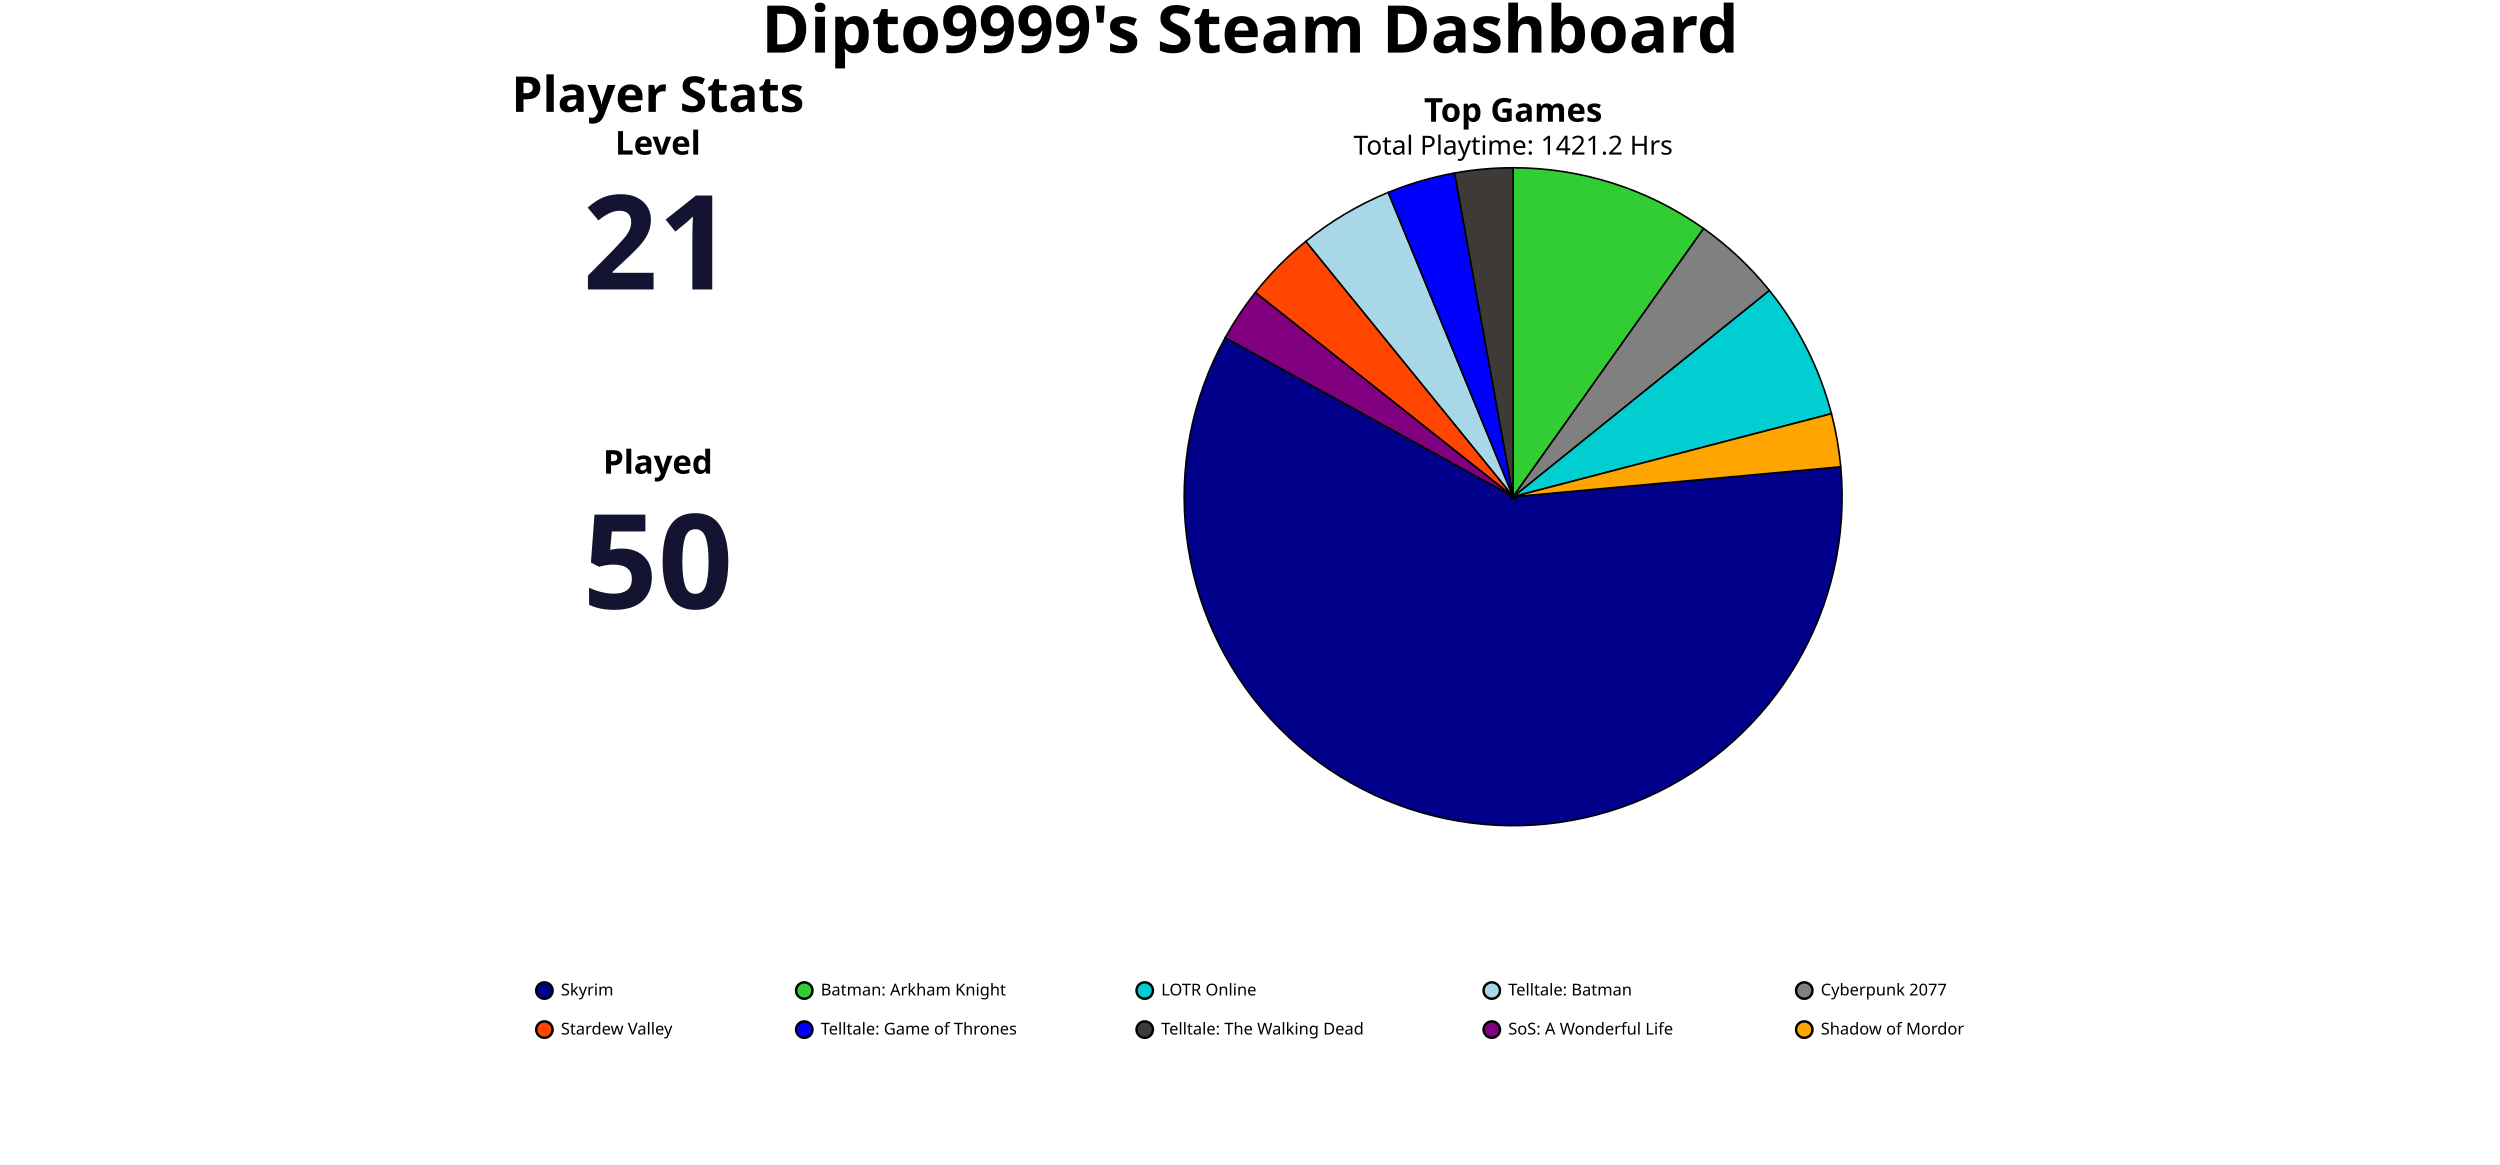
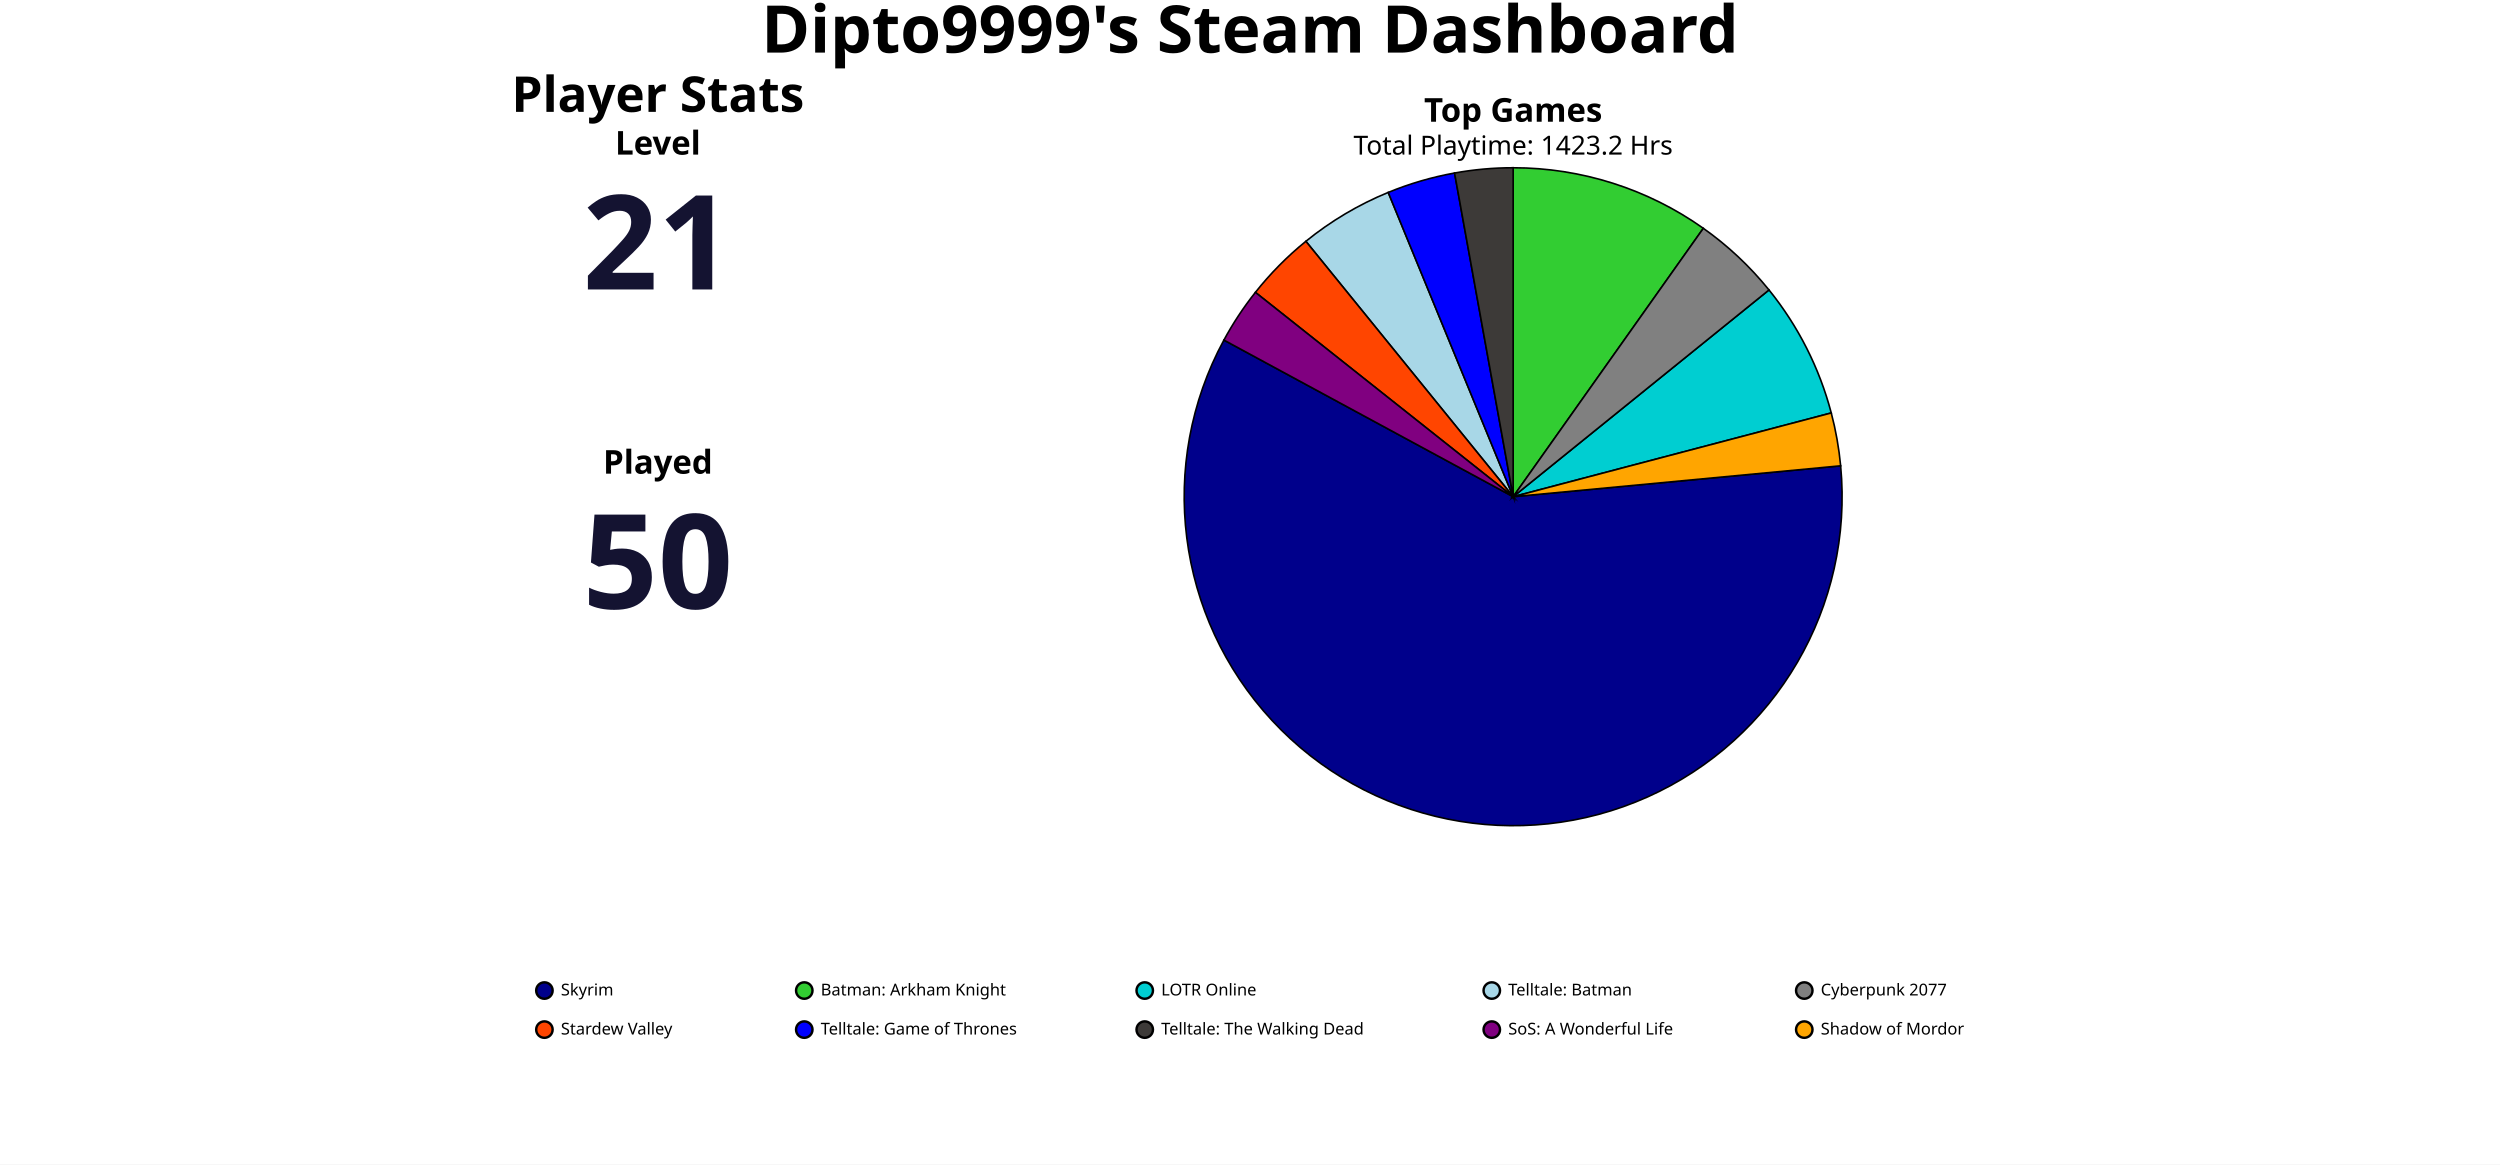
<svg xmlns="http://www.w3.org/2000/svg" version="1.1" class="marks" width="1520" height="708" viewBox="0 0 1520 708">
  <rect width="1520" height="708" fill="white" />
  <g fill="none" stroke-miterlimit="10" transform="translate(250,102)">
    <g class="mark-group role-frame root" role="graphics-object" aria-roledescription="group mark container">
      <g transform="translate(0,0)">
        <path class="background" aria-hidden="true" d="M0,0h0v0h0Z" />
        <g>
          <g class="mark-group role-scope concat_0_group" role="graphics-object" aria-roledescription="group mark container">
            <g transform="translate(0,0)">
              <path class="background" aria-hidden="true" d="M0,0h0v0h0Z" />
              <g>
                <g class="mark-group role-scope concat_0_concat_0_group" role="graphics-object" aria-roledescription="group mark container">
                  <g transform="translate(0,0)">
                    <path class="background" aria-hidden="true" d="M0,0h300v150h-300Z" stroke="#ddd" stroke-opacity="0" stroke-width="1.5" />
                    <g>
                      <g class="mark-text role-mark concat_0_concat_0_marks" role="graphics-object" aria-roledescription="text mark container">
                        <text aria-label="Metric: Level; Value: 21" role="graphics-symbol" aria-roledescription="text mark" text-anchor="middle" transform="translate(150,74)" font-family="sans-serif" font-size="80px" font-weight="bold" fill="#141331">21</text>
                      </g>
                      <g class="mark-group role-title">
                        <g transform="translate(150,-24)">
                          <path class="background" aria-hidden="true" d="M0,0h0v0h0Z" pointer-events="none" />
                          <g>
                            <g class="mark-text role-title-text" role="graphics-symbol" aria-roledescription="title" aria-label="Title text 'Level'" pointer-events="none">
                              <text text-anchor="middle" transform="translate(0,16)" font-family="sans-serif" font-size="20px" font-weight="bold" fill="#000" opacity="1">Level</text>
                            </g>
                          </g>
                          <path class="foreground" aria-hidden="true" d="" pointer-events="none" display="none" />
                        </g>
                      </g>
                    </g>
                    <path class="foreground" aria-hidden="true" d="" display="none" />
                  </g>
                </g>
                <g class="mark-group role-scope concat_0_concat_1_group" role="graphics-object" aria-roledescription="group mark container">
                  <g transform="translate(0,194)">
                    <path class="background" aria-hidden="true" d="M0,0h300v150h-300Z" stroke="#ddd" stroke-opacity="0" stroke-width="1.5" />
                    <g>
                      <g class="mark-text role-mark concat_0_concat_1_marks" role="graphics-object" aria-roledescription="text mark container">
                        <text aria-label="Metric: Played; Value: 50" role="graphics-symbol" aria-roledescription="text mark" text-anchor="middle" transform="translate(150,74)" font-family="sans-serif" font-size="80px" font-weight="bold" fill="#141331">50</text>
                      </g>
                      <g class="mark-group role-title">
                        <g transform="translate(150,-24)">
                          <path class="background" aria-hidden="true" d="M0,0h0v0h0Z" pointer-events="none" />
                          <g>
                            <g class="mark-text role-title-text" role="graphics-symbol" aria-roledescription="title" aria-label="Title text 'Played'" pointer-events="none">
                              <text text-anchor="middle" transform="translate(0,16)" font-family="sans-serif" font-size="20px" font-weight="bold" fill="#000" opacity="1">Played</text>
                            </g>
                          </g>
                          <path class="foreground" aria-hidden="true" d="" pointer-events="none" display="none" />
                        </g>
                      </g>
                    </g>
                    <path class="foreground" aria-hidden="true" d="" display="none" />
                  </g>
                </g>
                <g class="mark-group role-title">
                  <g transform="translate(150,-58)">
                    <path class="background" aria-hidden="true" d="M0,0h0v0h0Z" pointer-events="none" />
                    <g>
                      <g class="mark-text role-title-text" role="graphics-symbol" aria-roledescription="title" aria-label="Title text 'Player Stats'" pointer-events="none">
                        <text text-anchor="middle" transform="translate(0,24)" font-family="sans-serif" font-size="30px" font-weight="bold" fill="#000" opacity="1">Player Stats</text>
                      </g>
                    </g>
                    <path class="foreground" aria-hidden="true" d="" pointer-events="none" display="none" />
                  </g>
                </g>
              </g>
              <path class="foreground" aria-hidden="true" d="" display="none" />
            </g>
          </g>
          <g class="mark-group role-scope concat_1_group" role="graphics-object" aria-roledescription="group mark container">
            <g transform="translate(320,0)">
              <path class="background" aria-hidden="true" d="M0,0h700v400h-700Z" />
              <g>
                <g class="mark-arc role-mark concat_1_marks" role="graphics-object" aria-roledescription="arc mark container">
-                   <path aria-label="playtime_percentage: 59.48; name: Skyrim; Game: Skyrim; Time (Hrs): 845.3; Playtime (%): 59.48" role="graphics-symbol" aria-roledescription="arc mark" transform="translate(350,200)" d="M-175.079,-96.681A200,200,0,1,0,199.171,-18.196L0,0Z" fill="#00008B" stroke="black" stroke-width="1" />
-                   <path aria-label="playtime_percentage: 9.83; name: Batman: Arkham Knight; Game: Batman: Arkham Knight; Time (Hrs): 139.7; Playtime (%): 9.83" role="graphics-symbol" aria-roledescription="arc mark" transform="translate(350,200)" d="M115.822,-163.05A200,200,0,0,0,0,-200L0,0Z" fill="#32CD32" stroke="black" stroke-width="1" />
-                   <path aria-label="playtime_percentage: 6.73; name: LOTR Online; Game: LOTR Online; Time (Hrs): 95.7; Playtime (%): 6.73" role="graphics-symbol" aria-roledescription="arc mark" transform="translate(350,200)" d="M193.528,-50.468A200,200,0,0,0,155.771,-125.44L0,0Z" fill="#00CED1" stroke="black" stroke-width="1" />
-                   <path aria-label="playtime_percentage: 4.66; name: Telltale: Batman; Game: Telltale: Batman; Time (Hrs): 66.2; Playtime (%): 4.66" role="graphics-symbol" aria-roledescription="arc mark" transform="translate(350,200)" d="M-75.956,-185.015A200,200,0,0,0,-126.124,-155.218L0,0Z" fill="#A8D7E7" stroke="black" stroke-width="1" />
-                   <path aria-label="playtime_percentage: 4.38; name: Cyberpunk 2077; Game: Cyberpunk 2077; Time (Hrs): 62.2; Playtime (%): 4.38" role="graphics-symbol" aria-roledescription="arc mark" transform="translate(350,200)" d="M155.771,-125.44A200,200,0,0,0,115.822,-163.05L0,0Z" fill="#808080" stroke="black" stroke-width="1" />
-                   <path aria-label="playtime_percentage: 3.48; name: Stardew Valley; Game: Stardew Valley; Time (Hrs): 49.5; Playtime (%): 3.48" role="graphics-symbol" aria-roledescription="arc mark" transform="translate(350,200)" d="M-126.124,-155.218A200,200,0,0,0,-156.791,-124.164L0,0Z" fill="#FF4500" stroke="black" stroke-width="1" />
-                   <path aria-label="playtime_percentage: 3.35; name: Telltale: Game of Thrones; Game: Telltale: Game of Thrones; Time (Hrs): 47.7; Playtime (%): 3.35" role="graphics-symbol" aria-roledescription="arc mark" transform="translate(350,200)" d="M-35.623,-196.802A200,200,0,0,0,-75.956,-185.015L0,0Z" fill="#0000FF" stroke="black" stroke-width="1" />
-                   <path aria-label="playtime_percentage: 2.85; name: Telltale: The Walking Dead; Game: Telltale: The Walking Dead; Time (Hrs): 40.5; Playtime (%): 2.85" role="graphics-symbol" aria-roledescription="arc mark" transform="translate(350,200)" d="M0,-200A200,200,0,0,0,-35.623,-196.802L0,0Z" fill="#3D3A38" stroke="black" stroke-width="1" />
-                   <path aria-label="playtime_percentage: 2.63; name: SoS: A Wonderful Life; Game: SoS: A Wonderful Life; Time (Hrs): 37.4; Playtime (%): 2.63" role="graphics-symbol" aria-roledescription="arc mark" transform="translate(350,200)" d="M-156.791,-124.164A200,200,0,0,0,-175.079,-96.681L0,0Z" fill="#800080" stroke="black" stroke-width="1" />
-                   <path aria-label="playtime_percentage: 2.61; name: Shadow of Mordor; Game: Shadow of Mordor; Time (Hrs): 37.0; Playtime (%): 2.61" role="graphics-symbol" aria-roledescription="arc mark" transform="translate(350,200)" d="M199.171,-18.196A200,200,0,0,0,193.528,-50.468L0,0Z" fill="#FFA500" stroke="black" stroke-width="1" />
+                   <path aria-label="playtime_percentage: 59.39; name: Skyrim; Game: Skyrim; Time (Hrs): 845.3; Playtime (%): 59.39" role="graphics-symbol" aria-roledescription="arc mark" transform="translate(350,200)" d="M-175.873,-95.229A200,200,0,1,0,199.115,-18.792L0,0Z" fill="#00008B" stroke="black" stroke-width="1" />
+                   <path aria-label="playtime_percentage: 9.81; name: Batman: Arkham Knight; Game: Batman: Arkham Knight; Time (Hrs): 139.7; Playtime (%): 9.81" role="graphics-symbol" aria-roledescription="arc mark" transform="translate(350,200)" d="M115.627,-163.188A200,200,0,0,0,0,-200L0,0Z" fill="#32CD32" stroke="black" stroke-width="1" />
+                   <path aria-label="playtime_percentage: 6.72; name: LOTR Online; Game: LOTR Online; Time (Hrs): 95.7; Playtime (%): 6.72" role="graphics-symbol" aria-roledescription="arc mark" transform="translate(350,200)" d="M193.407,-50.929A200,200,0,0,0,155.546,-125.72L0,0Z" fill="#00CED1" stroke="black" stroke-width="1" />
+                   <path aria-label="playtime_percentage: 4.65; name: Telltale: Batman; Game: Telltale: Batman; Time (Hrs): 66.2; Playtime (%): 4.65" role="graphics-symbol" aria-roledescription="arc mark" transform="translate(350,200)" d="M-75.963,-185.012A200,200,0,0,0,-126.037,-155.289L0,0Z" fill="#A8D7E7" stroke="black" stroke-width="1" />
+                   <path aria-label="playtime_percentage: 4.37; name: Cyberpunk 2077; Game: Cyberpunk 2077; Time (Hrs): 62.2; Playtime (%): 4.37" role="graphics-symbol" aria-roledescription="arc mark" transform="translate(350,200)" d="M155.546,-125.72A200,200,0,0,0,115.627,-163.188L0,0Z" fill="#808080" stroke="black" stroke-width="1" />
+                   <path aria-label="playtime_percentage: 3.48; name: Stardew Valley; Game: Stardew Valley; Time (Hrs): 49.5; Playtime (%): 3.48" role="graphics-symbol" aria-roledescription="arc mark" transform="translate(350,200)" d="M-126.037,-155.289A200,200,0,0,0,-156.724,-124.248L0,0Z" fill="#FF4500" stroke="black" stroke-width="1" />
+                   <path aria-label="playtime_percentage: 3.35; name: Telltale: Game of Thrones; Game: Telltale: Game of Thrones; Time (Hrs): 47.7; Playtime (%): 3.35" role="graphics-symbol" aria-roledescription="arc mark" transform="translate(350,200)" d="M-35.627,-196.801A200,200,0,0,0,-75.963,-185.012L0,0Z" fill="#0000FF" stroke="black" stroke-width="1" />
+                   <path aria-label="playtime_percentage: 2.85; name: Telltale: The Walking Dead; Game: Telltale: The Walking Dead; Time (Hrs): 40.5; Playtime (%): 2.85" role="graphics-symbol" aria-roledescription="arc mark" transform="translate(350,200)" d="M0,-200A200,200,0,0,0,-35.627,-196.801L0,0Z" fill="#3D3A38" stroke="black" stroke-width="1" />
+                   <path aria-label="playtime_percentage: 2.77; name: SoS: A Wonderful Life; Game: SoS: A Wonderful Life; Time (Hrs): 39.4; Playtime (%): 2.77" role="graphics-symbol" aria-roledescription="arc mark" transform="translate(350,200)" d="M-156.724,-124.248A200,200,0,0,0,-175.873,-95.229L0,0Z" fill="#800080" stroke="black" stroke-width="1" />
+                   <path aria-label="playtime_percentage: 2.6; name: Shadow of Mordor; Game: Shadow of Mordor; Time (Hrs): 37.0; Playtime (%): 2.60" role="graphics-symbol" aria-roledescription="arc mark" transform="translate(350,200)" d="M199.115,-18.792A200,200,0,0,0,193.407,-50.929L0,0Z" fill="#FFA500" stroke="black" stroke-width="1" />
                </g>
                <g class="mark-group role-title">
                  <g transform="translate(350,-44)">
                    <path class="background" aria-hidden="true" d="M0,0h0v0h0Z" pointer-events="none" />
                    <g>
                      <g class="mark-text role-title-text" role="graphics-symbol" aria-roledescription="title" aria-label="Title text 'Top Games'" pointer-events="none">
                        <text text-anchor="middle" transform="translate(0,16)" font-family="sans-serif" font-size="20px" font-weight="bold" fill="#000" opacity="1">Top Games</text>
                      </g>
-                       <g class="mark-text role-title-subtitle" role="graphics-symbol" aria-roledescription="subtitle" aria-label="Subtitle text 'Total Playtime: 1421.2 Hrs'" pointer-events="none">
-                         <text text-anchor="middle" transform="translate(0,36)" font-family="sans-serif" font-size="16px" fill="#000" opacity="1">Total Playtime: 1421.2 Hrs</text>
+                       <g class="mark-text role-title-subtitle" role="graphics-symbol" aria-roledescription="subtitle" aria-label="Subtitle text 'Total Playtime: 1423.2 Hrs'" pointer-events="none">
+                         <text text-anchor="middle" transform="translate(0,36)" font-family="sans-serif" font-size="16px" fill="#000" opacity="1">Total Playtime: 1423.2 Hrs</text>
                      </g>
                    </g>
                    <path class="foreground" aria-hidden="true" d="" pointer-events="none" display="none" />
                  </g>
                </g>
              </g>
              <path class="foreground" aria-hidden="true" d="" display="none" />
            </g>
          </g>
          <g class="mark-group role-legend" role="graphics-symbol" aria-roledescription="legend" aria-label="Symbol legend for fill color with 10 values: Skyrim, Batman: Arkham Knight, LOTR Online, Telltale: Batman, Cyberpunk 2077, ending with Shadow of Mordor">
            <g transform="translate(0,419)">
              <path class="background" aria-hidden="true" d="M0,0h1014v187h-1014Z" pointer-events="none" />
              <g>
                <g class="mark-group role-legend-entry">
                  <g transform="translate(75,75)">
                    <path class="background" aria-hidden="true" d="M0,0h0v0h0Z" pointer-events="none" />
                    <g>
                      <g class="mark-group role-scope" role="graphics-object" aria-roledescription="group mark container">
                        <g transform="translate(0,0.25)">
                          <path class="background" aria-hidden="true" d="M0,0h81.957v12.5h-81.957Z" pointer-events="none" opacity="1" />
                          <g>
                            <g class="mark-symbol role-legend-symbol" pointer-events="none">
                              <path transform="translate(6,6)" d="M5,0A5,5,0,1,1,-5,0A5,5,0,1,1,5,0" fill="#00008B" stroke="black" stroke-width="1.5" opacity="1" />
                            </g>
                            <g class="mark-text role-legend-label" pointer-events="none">
                              <text text-anchor="start" transform="translate(16,9)" font-family="sans-serif" font-size="10px" fill="#000" opacity="1">Skyrim</text>
                            </g>
                          </g>
                          <path class="foreground" aria-hidden="true" d="" pointer-events="none" display="none" />
                        </g>
                        <g transform="translate(158,0.25)">
                          <path class="background" aria-hidden="true" d="M0,0h130.316v12.5h-130.316Z" pointer-events="none" opacity="1" />
                          <g>
                            <g class="mark-symbol role-legend-symbol" pointer-events="none">
                              <path transform="translate(6,6)" d="M5,0A5,5,0,1,1,-5,0A5,5,0,1,1,5,0" fill="#32CD32" stroke="black" stroke-width="1.5" opacity="1" />
                            </g>
                            <g class="mark-text role-legend-label" pointer-events="none">
                              <text text-anchor="start" transform="translate(16,9)" font-family="sans-serif" font-size="10px" fill="#000" opacity="1">Batman: Arkham Knight</text>
                            </g>
                          </g>
                          <path class="foreground" aria-hidden="true" d="" pointer-events="none" display="none" />
                        </g>
                        <g transform="translate(365,0.25)">
                          <path class="background" aria-hidden="true" d="M0,0h134.394v12.5h-134.394Z" pointer-events="none" opacity="1" />
                          <g>
                            <g class="mark-symbol role-legend-symbol" pointer-events="none">
                              <path transform="translate(6,6)" d="M5,0A5,5,0,1,1,-5,0A5,5,0,1,1,5,0" fill="#00CED1" stroke="black" stroke-width="1.5" opacity="1" />
                            </g>
                            <g class="mark-text role-legend-label" pointer-events="none">
                              <text text-anchor="start" transform="translate(16,9)" font-family="sans-serif" font-size="10px" fill="#000" opacity="1">LOTR Online</text>
                            </g>
                          </g>
                          <path class="foreground" aria-hidden="true" d="" pointer-events="none" display="none" />
                        </g>
                        <g transform="translate(576,0.25)">
                          <path class="background" aria-hidden="true" d="M0,0h113.1v12.5h-113.1Z" pointer-events="none" opacity="1" />
                          <g>
                            <g class="mark-symbol role-legend-symbol" pointer-events="none">
                              <path transform="translate(6,6)" d="M5,0A5,5,0,1,1,-5,0A5,5,0,1,1,5,0" fill="#A8D7E7" stroke="black" stroke-width="1.5" opacity="1" />
                            </g>
                            <g class="mark-text role-legend-label" pointer-events="none">
                              <text text-anchor="start" transform="translate(16,9)" font-family="sans-serif" font-size="10px" fill="#000" opacity="1">Telltale: Batman</text>
                            </g>
                          </g>
                          <path class="foreground" aria-hidden="true" d="" pointer-events="none" display="none" />
                        </g>
                        <g transform="translate(766,0.25)">
                          <path class="background" aria-hidden="true" d="M0,0h97.709v12.5h-97.709Z" pointer-events="none" opacity="1" />
                          <g>
                            <g class="mark-symbol role-legend-symbol" pointer-events="none">
                              <path transform="translate(6,6)" d="M5,0A5,5,0,1,1,-5,0A5,5,0,1,1,5,0" fill="#808080" stroke="black" stroke-width="1.5" opacity="1" />
                            </g>
                            <g class="mark-text role-legend-label" pointer-events="none">
                              <text text-anchor="start" transform="translate(16,9)" font-family="sans-serif" font-size="10px" fill="#000" opacity="1">Cyberpunk 2077</text>
                            </g>
                          </g>
                          <path class="foreground" aria-hidden="true" d="" pointer-events="none" display="none" />
                        </g>
                        <g transform="translate(0,24)">
                          <path class="background" aria-hidden="true" d="M0,0h81.957v12.5h-81.957Z" pointer-events="none" opacity="1" />
                          <g>
                            <g class="mark-symbol role-legend-symbol" pointer-events="none">
                              <path transform="translate(6,6)" d="M5,0A5,5,0,1,1,-5,0A5,5,0,1,1,5,0" fill="#FF4500" stroke="black" stroke-width="1.5" opacity="1" />
                            </g>
                            <g class="mark-text role-legend-label" pointer-events="none">
                              <text text-anchor="start" transform="translate(16,9)" font-family="sans-serif" font-size="10px" fill="#000" opacity="1">Stardew Valley</text>
                            </g>
                          </g>
                          <path class="foreground" aria-hidden="true" d="" pointer-events="none" display="none" />
                        </g>
                        <g transform="translate(158,24)">
                          <path class="background" aria-hidden="true" d="M0,0h130.316v12.5h-130.316Z" pointer-events="none" opacity="1" />
                          <g>
                            <g class="mark-symbol role-legend-symbol" pointer-events="none">
                              <path transform="translate(6,6)" d="M5,0A5,5,0,1,1,-5,0A5,5,0,1,1,5,0" fill="#0000FF" stroke="black" stroke-width="1.5" opacity="1" />
                            </g>
                            <g class="mark-text role-legend-label" pointer-events="none">
                              <text text-anchor="start" transform="translate(16,9)" font-family="sans-serif" font-size="10px" fill="#000" opacity="1">Telltale: Game of Thrones</text>
                            </g>
                          </g>
                          <path class="foreground" aria-hidden="true" d="" pointer-events="none" display="none" />
                        </g>
                        <g transform="translate(365,24)">
                          <path class="background" aria-hidden="true" d="M0,0h134.394v12.5h-134.394Z" pointer-events="none" opacity="1" />
                          <g>
                            <g class="mark-symbol role-legend-symbol" pointer-events="none">
                              <path transform="translate(6,6)" d="M5,0A5,5,0,1,1,-5,0A5,5,0,1,1,5,0" fill="#3D3A38" stroke="black" stroke-width="1.5" opacity="1" />
                            </g>
                            <g class="mark-text role-legend-label" pointer-events="none">
                              <text text-anchor="start" transform="translate(16,9)" font-family="sans-serif" font-size="10px" fill="#000" opacity="1">Telltale: The Walking Dead</text>
                            </g>
                          </g>
                          <path class="foreground" aria-hidden="true" d="" pointer-events="none" display="none" />
                        </g>
                        <g transform="translate(576,24)">
                          <path class="background" aria-hidden="true" d="M0,0h113.1v12.5h-113.1Z" pointer-events="none" opacity="1" />
                          <g>
                            <g class="mark-symbol role-legend-symbol" pointer-events="none">
                              <path transform="translate(6,6)" d="M5,0A5,5,0,1,1,-5,0A5,5,0,1,1,5,0" fill="#800080" stroke="black" stroke-width="1.5" opacity="1" />
                            </g>
                            <g class="mark-text role-legend-label" pointer-events="none">
                              <text text-anchor="start" transform="translate(16,9)" font-family="sans-serif" font-size="10px" fill="#000" opacity="1">SoS: A Wonderful Life</text>
                            </g>
                          </g>
                          <path class="foreground" aria-hidden="true" d="" pointer-events="none" display="none" />
                        </g>
                        <g transform="translate(766,24)">
                          <path class="background" aria-hidden="true" d="M0,0h97.709v12.5h-97.709Z" pointer-events="none" opacity="1" />
                          <g>
                            <g class="mark-symbol role-legend-symbol" pointer-events="none">
                              <path transform="translate(6,6)" d="M5,0A5,5,0,1,1,-5,0A5,5,0,1,1,5,0" fill="#FFA500" stroke="black" stroke-width="1.5" opacity="1" />
                            </g>
                            <g class="mark-text role-legend-label" pointer-events="none">
                              <text text-anchor="start" transform="translate(16,9)" font-family="sans-serif" font-size="10px" fill="#000" opacity="1">Shadow of Mordor</text>
                            </g>
                          </g>
                          <path class="foreground" aria-hidden="true" d="" pointer-events="none" display="none" />
                        </g>
                      </g>
                    </g>
                    <path class="foreground" aria-hidden="true" d="" pointer-events="none" display="none" />
                  </g>
                </g>
              </g>
              <path class="foreground" aria-hidden="true" d="" pointer-events="none" display="none" />
            </g>
          </g>
          <g class="mark-group role-title">
            <g transform="translate(510,-102)">
              <path class="background" aria-hidden="true" d="M0,0h0v0h0Z" pointer-events="none" />
              <g>
                <g class="mark-text role-title-text" role="graphics-symbol" aria-roledescription="title" aria-label="Title text 'Dipto9999's Steam Dashboard'" pointer-events="none">
                  <text text-anchor="middle" transform="translate(0,32)" font-family="sans-serif" font-size="40px" font-weight="bold" fill="#000" opacity="1">Dipto9999's Steam Dashboard</text>
                </g>
              </g>
              <path class="foreground" aria-hidden="true" d="" pointer-events="none" display="none" />
            </g>
          </g>
        </g>
        <path class="foreground" aria-hidden="true" d="" display="none" />
      </g>
    </g>
  </g>
</svg>
